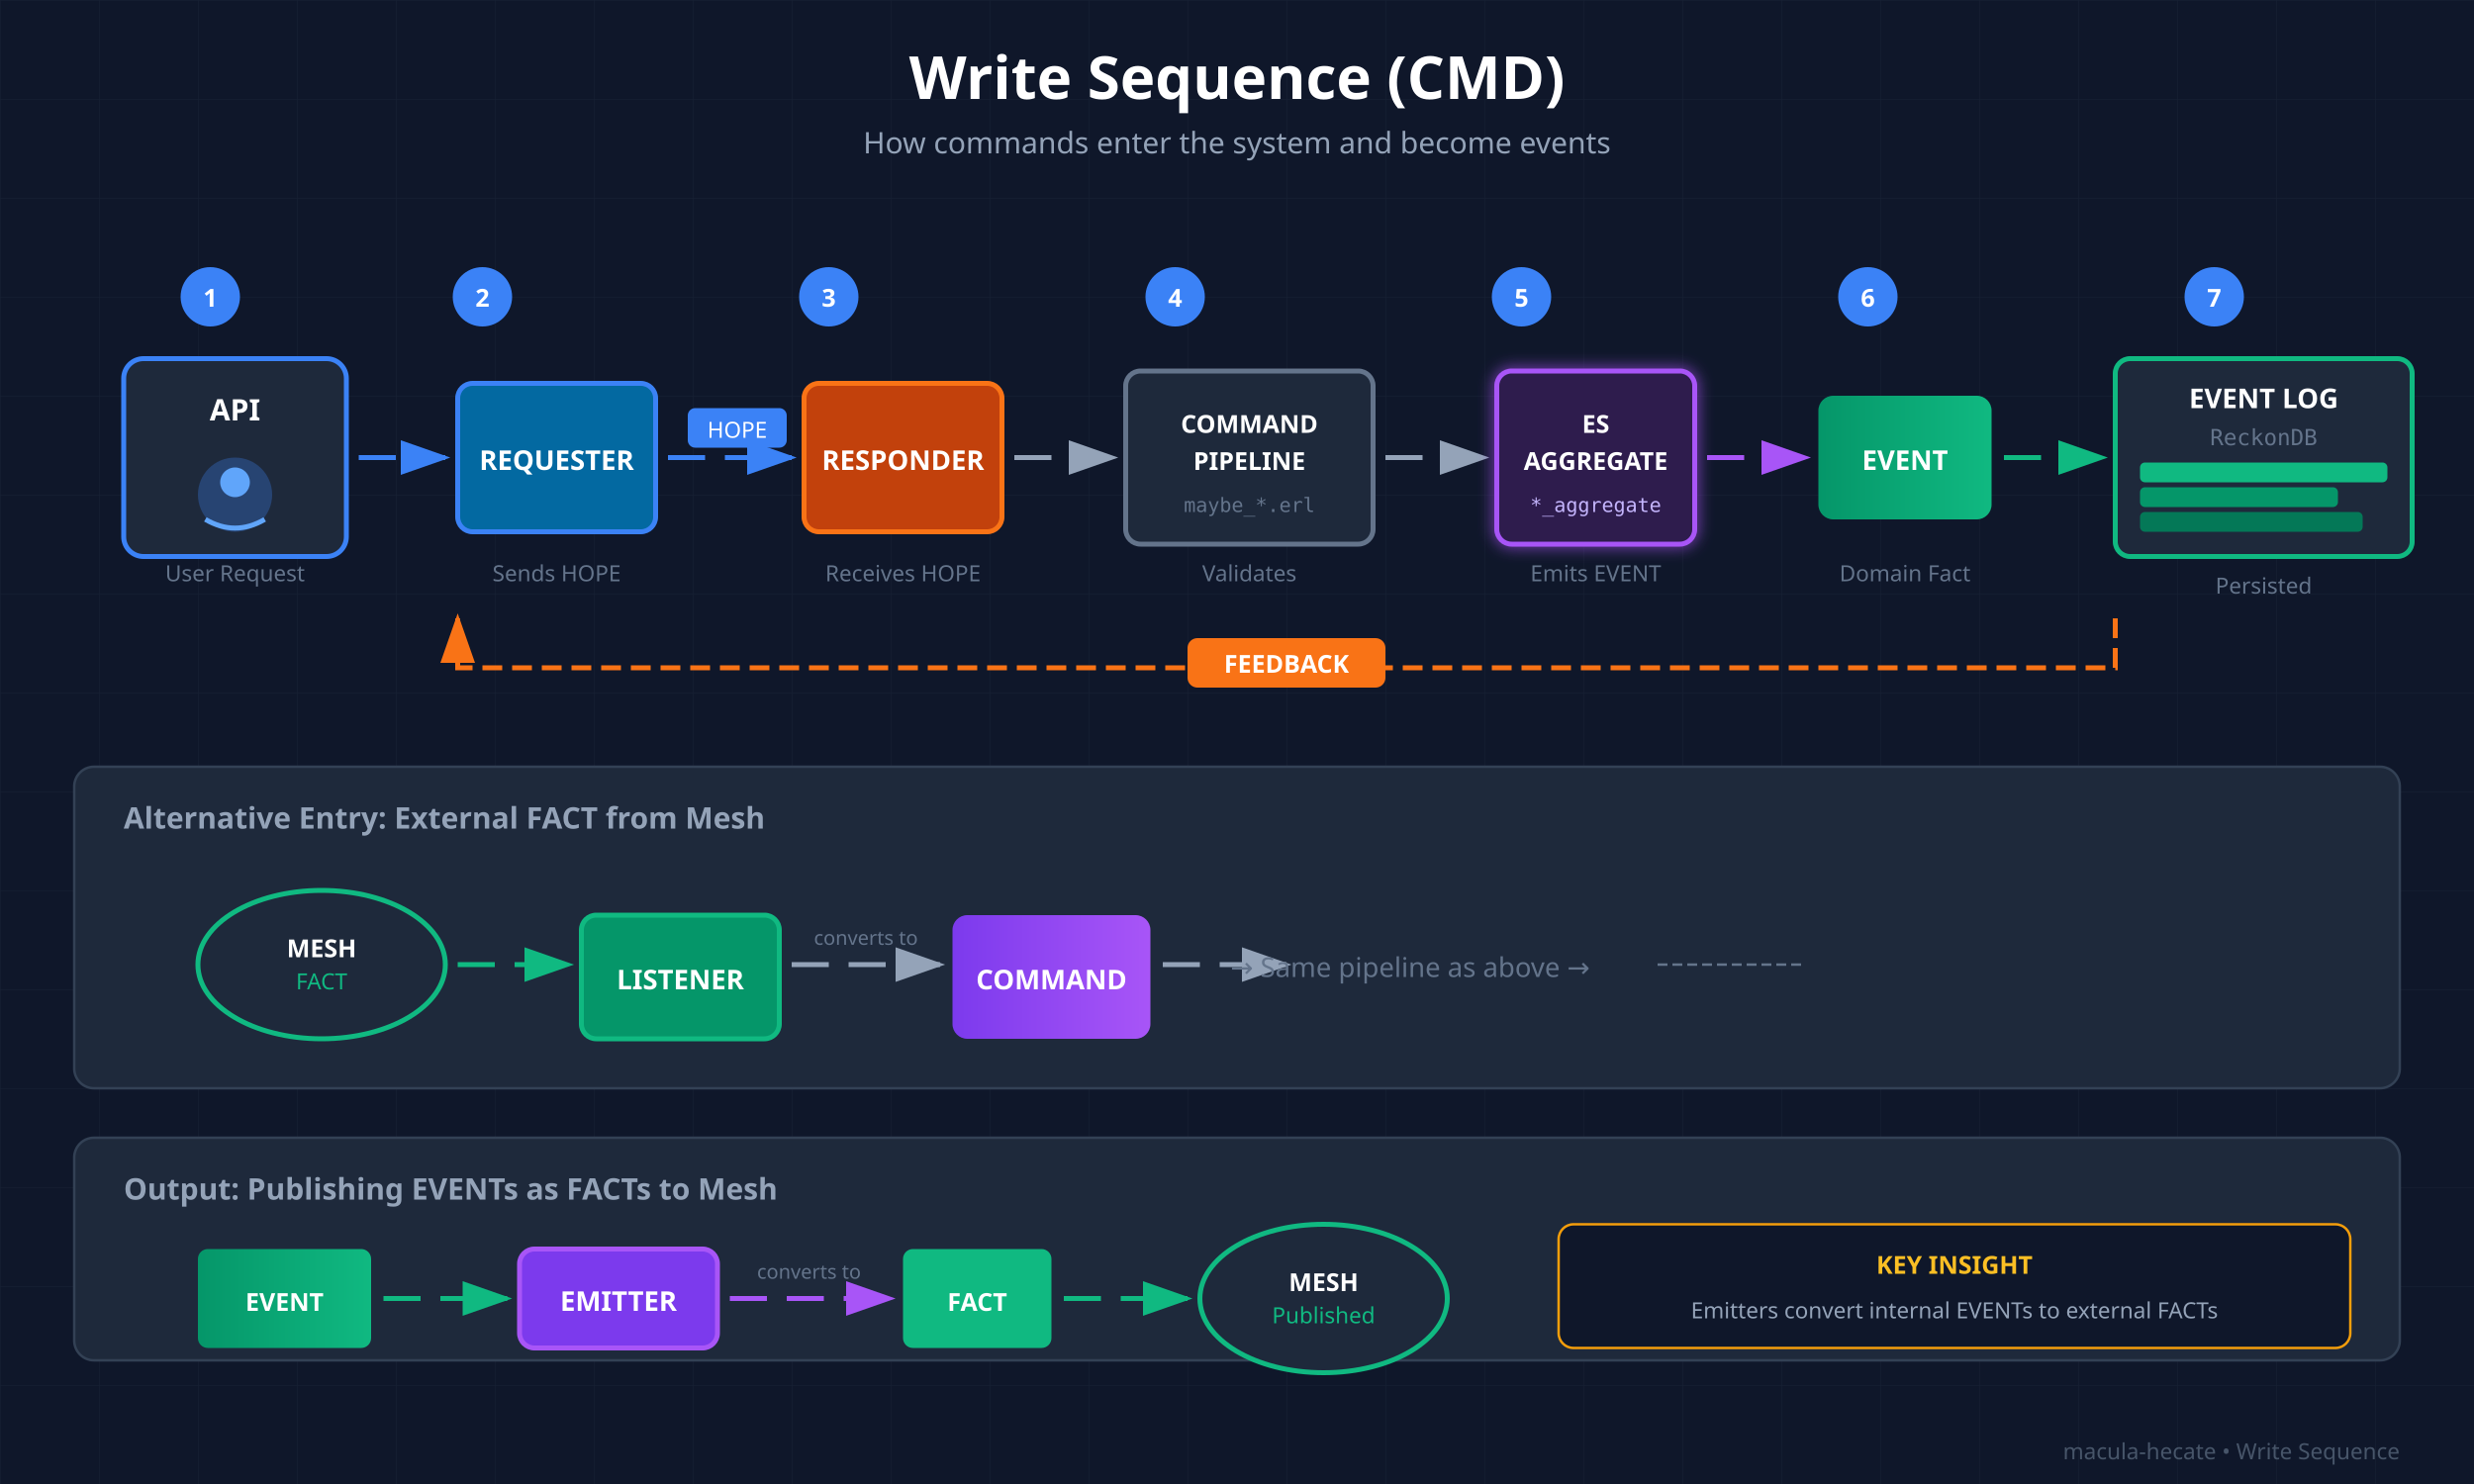
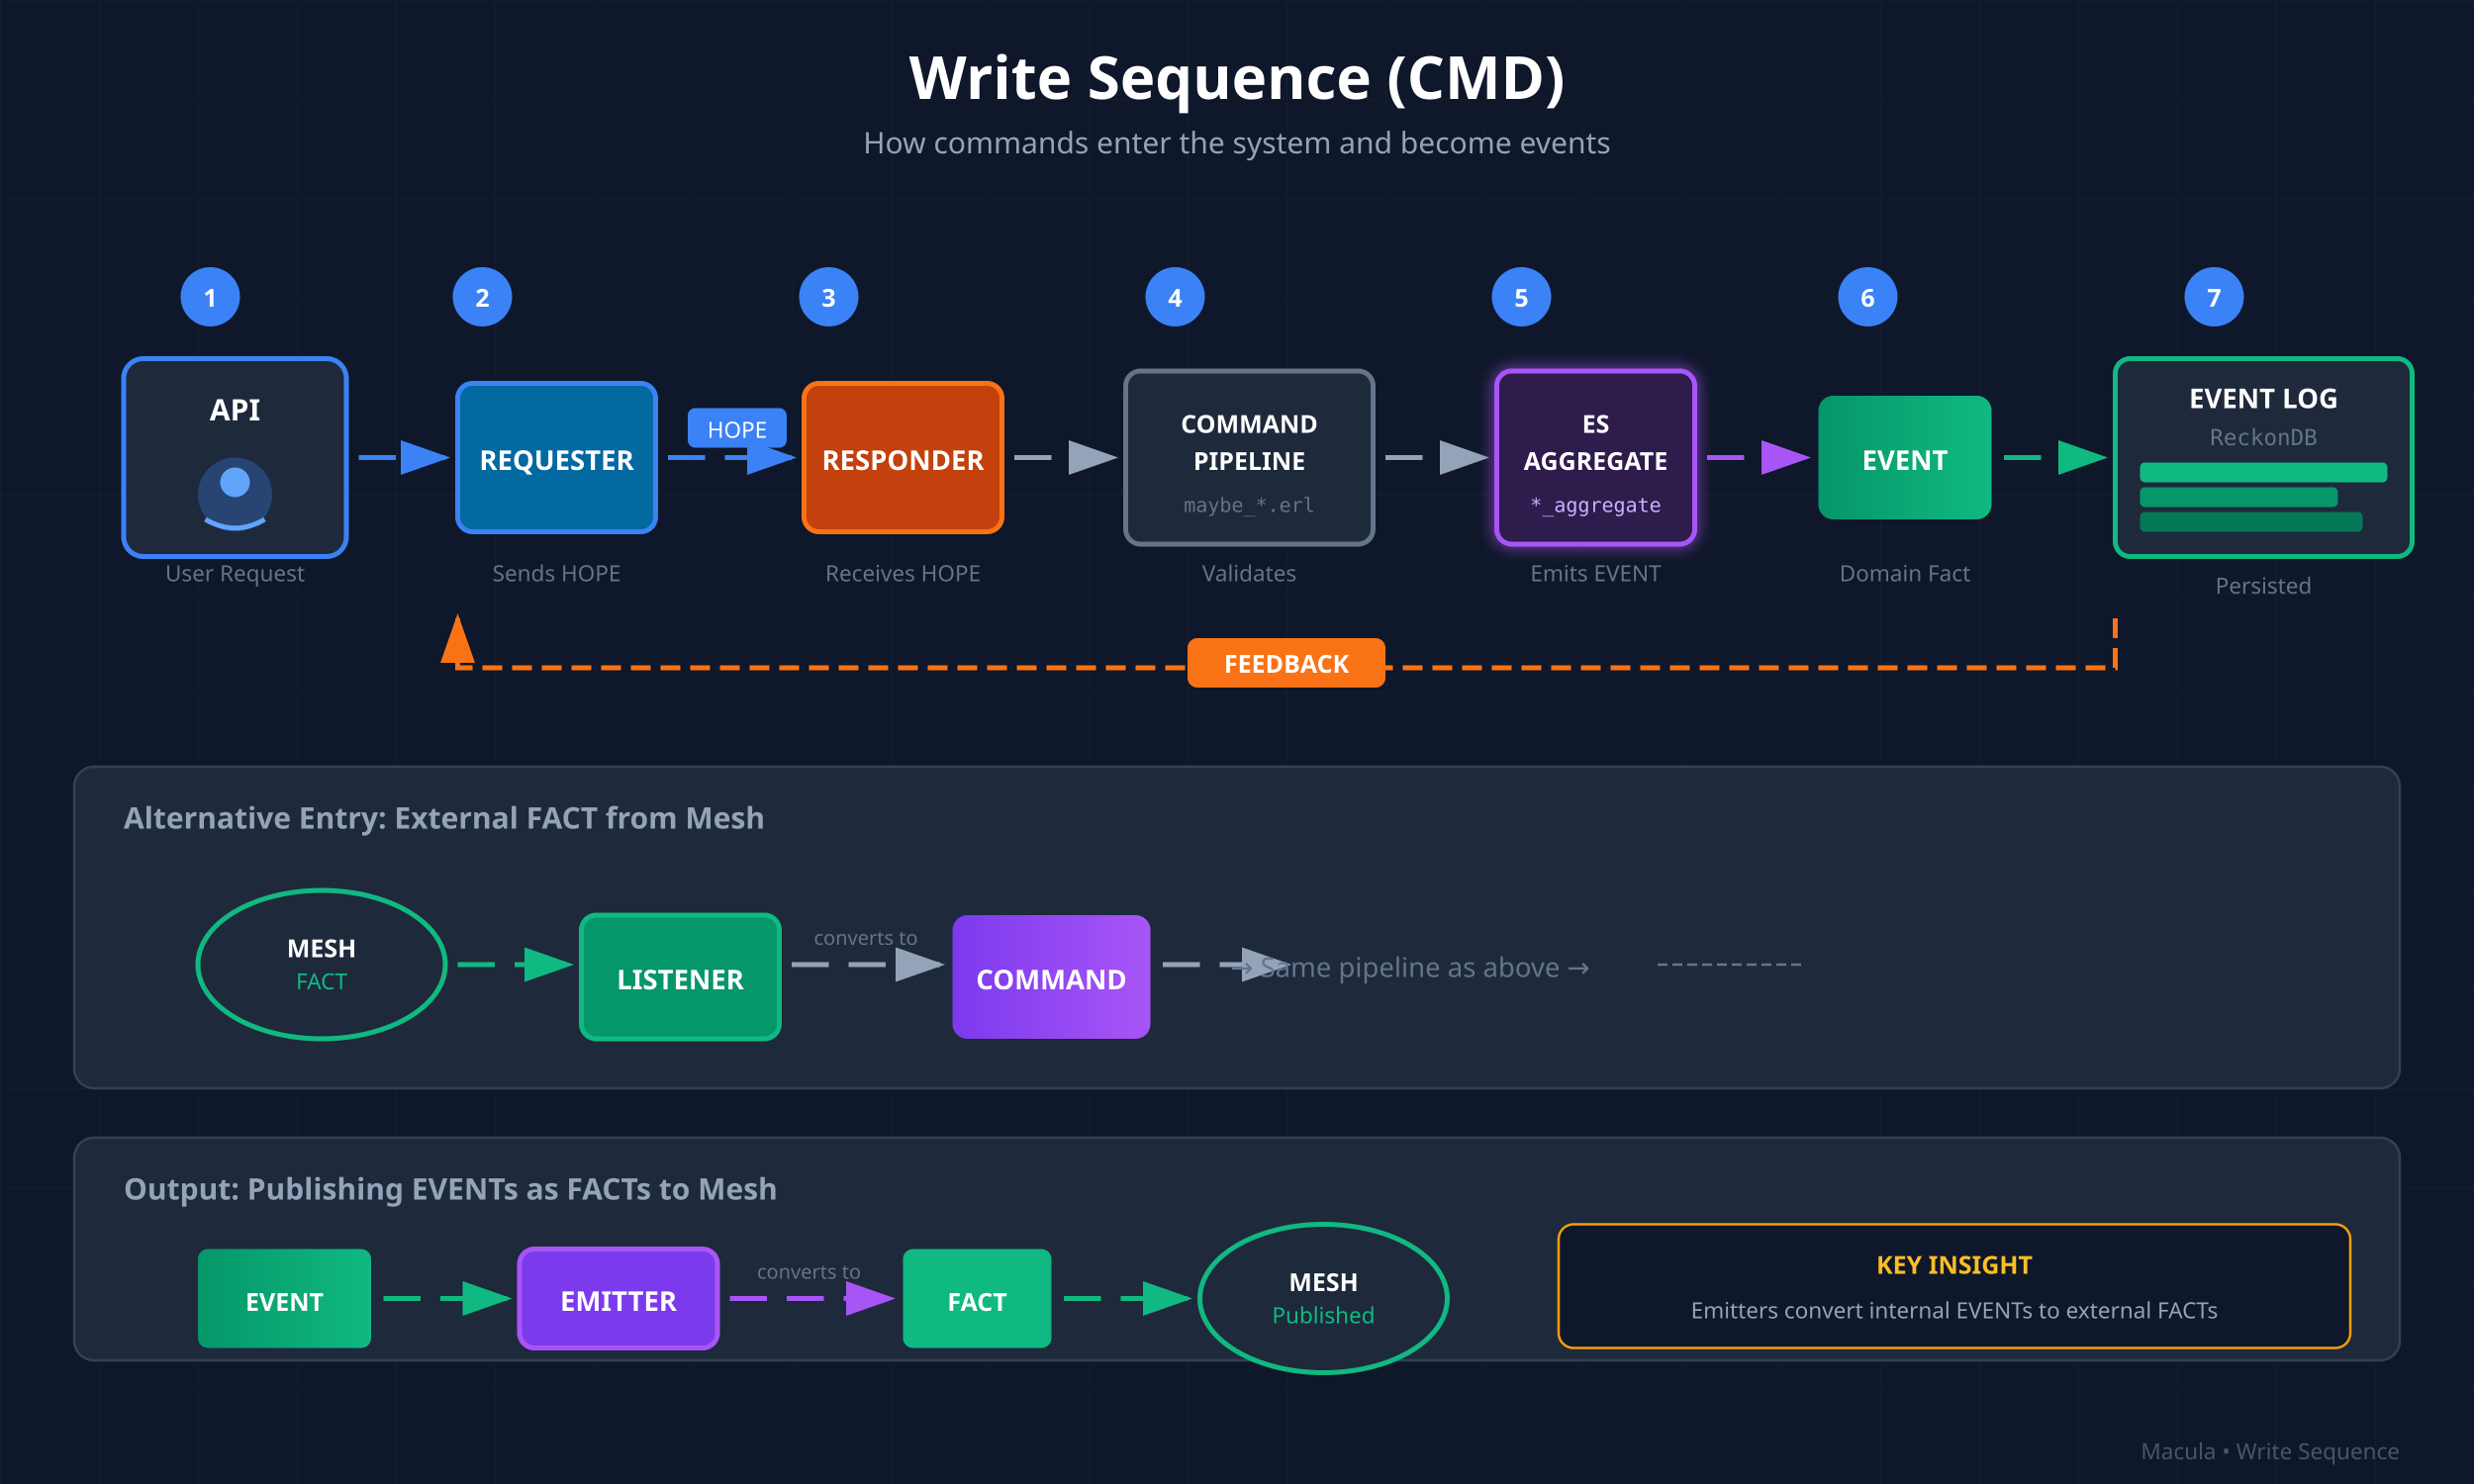
<svg xmlns="http://www.w3.org/2000/svg" viewBox="0 0 1000 600">
  <defs>
    <linearGradient id="cmdGrad" x1="0%" y1="0%" x2="100%" y2="0%">
      <stop offset="0%" stop-color="#7c3aed" />
      <stop offset="100%" stop-color="#a855f7" />
    </linearGradient>
    <linearGradient id="eventGrad" x1="0%" y1="0%" x2="100%" y2="0%">
      <stop offset="0%" stop-color="#059669" />
      <stop offset="100%" stop-color="#10b981" />
    </linearGradient>
    <linearGradient id="flowGrad" x1="0%" y1="0%" x2="100%" y2="0%">
      <stop offset="0%" stop-color="#3b82f6" />
      <stop offset="100%" stop-color="#06b6d4" />
    </linearGradient>
    <filter id="glow" x="-50%" y="-50%" width="200%" height="200%">
      <feGaussianBlur stdDeviation="3" result="coloredBlur" />
      <feMerge>
        <feMergeNode in="coloredBlur" />
        <feMergeNode in="SourceGraphic" />
      </feMerge>
    </filter>
    <marker id="arrowWhite" markerWidth="10" markerHeight="7" refX="9" refY="3.5" orient="auto">
      <polygon points="0 0, 10 3.5, 0 7" fill="#94a3b8" />
    </marker>
    <marker id="arrowBlue" markerWidth="10" markerHeight="7" refX="9" refY="3.5" orient="auto">
      <polygon points="0 0, 10 3.5, 0 7" fill="#3b82f6" />
    </marker>
    <marker id="arrowGreen" markerWidth="10" markerHeight="7" refX="9" refY="3.5" orient="auto">
      <polygon points="0 0, 10 3.5, 0 7" fill="#10b981" />
    </marker>
    <marker id="arrowOrange" markerWidth="10" markerHeight="7" refX="9" refY="3.5" orient="auto">
      <polygon points="0 0, 10 3.5, 0 7" fill="#f97316" />
    </marker>
    <marker id="arrowPurple" markerWidth="10" markerHeight="7" refX="9" refY="3.5" orient="auto">
      <polygon points="0 0, 10 3.5, 0 7" fill="#a855f7" />
    </marker>
  </defs>
  <style>
    @keyframes flowRight {
      0% { stroke-dashoffset: 30; }
      100% { stroke-dashoffset: 0; }
    }
    @keyframes flowLeft {
      0% { stroke-dashoffset: -30; }
      100% { stroke-dashoffset: 0; }
    }
    @keyframes pulse {
      0%, 100% { opacity: 0.6; }
      50% { opacity: 1; }
    }
    @keyframes eventPulse {
      0%, 100% { transform: scaleX(1); }
      50% { transform: scaleX(1.02); }
    }
    .flow-right { stroke-dasharray: 15 8; animation: flowRight 1s linear infinite; }
    .flow-left { stroke-dasharray: 15 8; animation: flowLeft 1s linear infinite; }
    .pulse { animation: pulse 2s ease-in-out infinite; }
    .event-pulse { animation: eventPulse 3s ease-in-out infinite; transform-origin: left center; }
  </style>
  <rect width="1000" height="600" fill="#0f172a" />
  <defs>
    <pattern id="grid" width="40" height="40" patternUnits="userSpaceOnUse">
      <path d="M 40 0 L 0 0 0 40" fill="none" stroke="#1e293b" stroke-width="0.5" />
    </pattern>
  </defs>
  <rect width="1000" height="600" fill="url(#grid)" opacity="0.5" />
  <text x="500" y="40" text-anchor="middle" font-family="system-ui, sans-serif" font-size="24" font-weight="bold" fill="#fff">Write Sequence (CMD)</text>
  <text x="500" y="62" text-anchor="middle" font-family="system-ui, sans-serif" font-size="12" fill="#94a3b8">How commands enter the system and become events</text>
  <g font-family="system-ui, sans-serif" font-size="10" font-weight="bold">
    <circle cx="85" cy="120" r="12" fill="#3b82f6" />
    <text x="85" y="124" text-anchor="middle" fill="#fff">1</text>
    <circle cx="195" cy="120" r="12" fill="#3b82f6" />
    <text x="195" y="124" text-anchor="middle" fill="#fff">2</text>
    <circle cx="335" cy="120" r="12" fill="#3b82f6" />
    <text x="335" y="124" text-anchor="middle" fill="#fff">3</text>
    <circle cx="475" cy="120" r="12" fill="#3b82f6" />
    <text x="475" y="124" text-anchor="middle" fill="#fff">4</text>
    <circle cx="615" cy="120" r="12" fill="#3b82f6" />
    <text x="615" y="124" text-anchor="middle" fill="#fff">5</text>
    <circle cx="755" cy="120" r="12" fill="#3b82f6" />
    <text x="755" y="124" text-anchor="middle" fill="#fff">6</text>
    <circle cx="895" cy="120" r="12" fill="#3b82f6" />
    <text x="895" y="124" text-anchor="middle" fill="#fff">7</text>
  </g>
  <g transform="translate(30, 145)">
    <g>
      <rect x="20" y="0" width="90" height="80" rx="8" fill="#1e293b" stroke="#3b82f6" stroke-width="2" />
      <text x="65" y="25" text-anchor="middle" font-family="system-ui, sans-serif" font-size="12" font-weight="bold" fill="#fff">API</text>
      <circle cx="65" cy="55" r="15" fill="#3b82f6" opacity="0.3" />
      <circle cx="65" cy="50" r="6" fill="#60a5fa" />
      <path d="M53,65 Q65,72 77,65" fill="none" stroke="#60a5fa" stroke-width="2" />
      <text x="65" y="90" text-anchor="middle" font-family="system-ui, sans-serif" font-size="9" fill="#64748b">User Request</text>
    </g>
    <line x1="115" y1="40" x2="150" y2="40" stroke="#3b82f6" stroke-width="2" marker-end="url(#arrowBlue)" class="flow-right" />
    <g transform="translate(155, 0)">
      <rect x="0" y="10" width="80" height="60" rx="6" fill="#0369a1" stroke="#3b82f6" stroke-width="2" />
      <text x="40" y="45" text-anchor="middle" font-family="system-ui, sans-serif" font-size="11" font-weight="bold" fill="#fff">REQUESTER</text>
      <text x="40" y="90" text-anchor="middle" font-family="system-ui, sans-serif" font-size="9" fill="#64748b">Sends HOPE</text>
    </g>
    <g>
      <line x1="240" y1="40" x2="290" y2="40" stroke="#3b82f6" stroke-width="2" marker-end="url(#arrowBlue)" class="flow-right" />
      <rect x="248" y="20" width="40" height="16" rx="3" fill="#3b82f6" />
      <text x="268" y="32" text-anchor="middle" font-family="system-ui, sans-serif" font-size="9" fill="#fff">HOPE</text>
    </g>
    <g transform="translate(295, 0)">
      <rect x="0" y="10" width="80" height="60" rx="6" fill="#c2410c" stroke="#f97316" stroke-width="2" />
      <text x="40" y="45" text-anchor="middle" font-family="system-ui, sans-serif" font-size="11" font-weight="bold" fill="#fff">RESPONDER</text>
      <text x="40" y="90" text-anchor="middle" font-family="system-ui, sans-serif" font-size="9" fill="#64748b">Receives HOPE</text>
    </g>
    <line x1="380" y1="40" x2="420" y2="40" stroke="#94a3b8" stroke-width="2" marker-end="url(#arrowWhite)" class="flow-right" />
    <g transform="translate(425, 0)">
      <rect x="0" y="5" width="100" height="70" rx="6" fill="#1e293b" stroke="#64748b" stroke-width="2" />
      <text x="50" y="30" text-anchor="middle" font-family="system-ui, sans-serif" font-size="10" font-weight="bold" fill="#fff">COMMAND</text>
      <text x="50" y="45" text-anchor="middle" font-family="system-ui, sans-serif" font-size="10" font-weight="bold" fill="#fff">PIPELINE</text>
      <text x="50" y="62" text-anchor="middle" font-family="monospace" font-size="8" fill="#64748b">maybe_*.erl</text>
      <text x="50" y="90" text-anchor="middle" font-family="system-ui, sans-serif" font-size="9" fill="#64748b">Validates</text>
    </g>
    <line x1="530" y1="40" x2="570" y2="40" stroke="#94a3b8" stroke-width="2" marker-end="url(#arrowWhite)" class="flow-right" />
    <g transform="translate(575, 0)">
      <rect x="0" y="5" width="80" height="70" rx="6" fill="#2d1b4e" stroke="#a855f7" stroke-width="2" filter="url(#glow)" />
      <text x="40" y="30" text-anchor="middle" font-family="system-ui, sans-serif" font-size="10" font-weight="bold" fill="#fff">ES</text>
      <text x="40" y="45" text-anchor="middle" font-family="system-ui, sans-serif" font-size="10" font-weight="bold" fill="#fff">AGGREGATE</text>
      <text x="40" y="62" text-anchor="middle" font-family="monospace" font-size="8" fill="#c4b5fd">*_aggregate</text>
      <text x="40" y="90" text-anchor="middle" font-family="system-ui, sans-serif" font-size="9" fill="#64748b">Emits EVENT</text>
    </g>
    <line x1="660" y1="40" x2="700" y2="40" stroke="#a855f7" stroke-width="2" marker-end="url(#arrowPurple)" class="flow-right" />
    <g transform="translate(705, 0)">
      <rect x="0" y="15" width="70" height="50" rx="6" fill="url(#eventGrad)" />
      <text x="35" y="45" text-anchor="middle" font-family="system-ui, sans-serif" font-size="11" font-weight="bold" fill="#fff">EVENT</text>
      <text x="35" y="90" text-anchor="middle" font-family="system-ui, sans-serif" font-size="9" fill="#64748b">Domain Fact</text>
    </g>
    <line x1="780" y1="40" x2="820" y2="40" stroke="#10b981" stroke-width="2" marker-end="url(#arrowGreen)" class="flow-right" />
    <g transform="translate(825, 0)">
      <rect x="0" y="0" width="120" height="80" rx="6" fill="#1e293b" stroke="#10b981" stroke-width="2" />
      <text x="60" y="20" text-anchor="middle" font-family="system-ui, sans-serif" font-size="11" font-weight="bold" fill="#fff">EVENT LOG</text>
      <text x="60" y="35" text-anchor="middle" font-family="monospace" font-size="9" fill="#64748b">ReckonDB</text>
      <g transform="translate(10, 42)">
        <rect x="0" y="0" width="100" height="8" rx="2" fill="#10b981" class="event-pulse" />
        <rect x="0" y="10" width="80" height="8" rx="2" fill="#059669" class="event-pulse" />
        <rect x="0" y="20" width="90" height="8" rx="2" fill="#047857" class="event-pulse" />
      </g>
      <text x="60" y="95" text-anchor="middle" font-family="system-ui, sans-serif" font-size="9" fill="#64748b">Persisted</text>
    </g>
  </g>
  <g transform="translate(30, 250)">
    <path d="M 825 0 L 825 20 L 155 20 L 155 0" fill="none" stroke="#f97316" stroke-width="2" stroke-dasharray="8 4" marker-end="url(#arrowOrange)" />
    <rect x="450" y="8" width="80" height="20" rx="4" fill="#f97316" />
    <text x="490" y="22" text-anchor="middle" font-family="system-ui, sans-serif" font-size="10" font-weight="bold" fill="#fff">FEEDBACK</text>
  </g>
  <g transform="translate(30, 310)">
    <rect x="0" y="0" width="940" height="130" rx="8" fill="#1e293b" stroke="#334155" stroke-width="1" />
    <text x="20" y="25" font-family="system-ui, sans-serif" font-size="12" font-weight="bold" fill="#94a3b8">Alternative Entry: External FACT from Mesh</text>
    <g transform="translate(50, 50)">
      <ellipse cx="50" cy="30" rx="50" ry="30" fill="#1e293b" stroke="#10b981" stroke-width="2" />
      <text x="50" y="27" text-anchor="middle" font-family="system-ui, sans-serif" font-size="10" font-weight="bold" fill="#fff">MESH</text>
      <text x="50" y="40" text-anchor="middle" font-family="system-ui, sans-serif" font-size="9" fill="#10b981">FACT</text>
    </g>
    <line x1="155" y1="80" x2="200" y2="80" stroke="#10b981" stroke-width="2" marker-end="url(#arrowGreen)" class="flow-right" />
    <g transform="translate(205, 50)">
      <rect x="0" y="10" width="80" height="50" rx="6" fill="#059669" stroke="#10b981" stroke-width="2" />
      <text x="40" y="40" text-anchor="middle" font-family="system-ui, sans-serif" font-size="11" font-weight="bold" fill="#fff">LISTENER</text>
    </g>
    <g>
      <line x1="290" y1="80" x2="350" y2="80" stroke="#94a3b8" stroke-width="2" marker-end="url(#arrowWhite)" class="flow-right" />
      <text x="320" y="72" text-anchor="middle" font-family="system-ui, sans-serif" font-size="8" fill="#64748b">converts to</text>
    </g>
    <g transform="translate(355, 50)">
      <rect x="0" y="10" width="80" height="50" rx="6" fill="url(#cmdGrad)" />
      <text x="40" y="40" text-anchor="middle" font-family="system-ui, sans-serif" font-size="11" font-weight="bold" fill="#fff">COMMAND</text>
    </g>
    <line x1="440" y1="80" x2="490" y2="80" stroke="#94a3b8" stroke-width="2" marker-end="url(#arrowWhite)" class="flow-right" />
    <text x="540" y="85" text-anchor="middle" font-family="system-ui, sans-serif" font-size="11" fill="#64748b">→ Same pipeline as above →</text>
    <line x1="640" y1="80" x2="700" y2="80" stroke="#64748b" stroke-width="1" stroke-dasharray="4 2" />
  </g>
  <g transform="translate(30, 460)">
    <rect x="0" y="0" width="940" height="90" rx="8" fill="#1e293b" stroke="#334155" stroke-width="1" />
    <text x="20" y="25" font-family="system-ui, sans-serif" font-size="12" font-weight="bold" fill="#94a3b8">Output: Publishing EVENTs as FACTs to Mesh</text>
    <g transform="translate(50, 40)">
      <rect x="0" y="5" width="70" height="40" rx="4" fill="url(#eventGrad)" />
      <text x="35" y="30" text-anchor="middle" font-family="system-ui, sans-serif" font-size="10" font-weight="bold" fill="#fff">EVENT</text>
    </g>
    <line x1="125" y1="65" x2="175" y2="65" stroke="#10b981" stroke-width="2" marker-end="url(#arrowGreen)" class="flow-right" />
    <g transform="translate(180, 40)">
      <rect x="0" y="5" width="80" height="40" rx="6" fill="#7c3aed" stroke="#a855f7" stroke-width="2" />
      <text x="40" y="30" text-anchor="middle" font-family="system-ui, sans-serif" font-size="11" font-weight="bold" fill="#fff">EMITTER</text>
    </g>
    <g>
      <line x1="265" y1="65" x2="330" y2="65" stroke="#a855f7" stroke-width="2" marker-end="url(#arrowPurple)" class="flow-right" />
      <text x="297" y="57" text-anchor="middle" font-family="system-ui, sans-serif" font-size="8" fill="#64748b">converts to</text>
    </g>
    <g transform="translate(335, 40)">
      <rect x="0" y="5" width="60" height="40" rx="4" fill="#10b981" />
      <text x="30" y="30" text-anchor="middle" font-family="system-ui, sans-serif" font-size="10" font-weight="bold" fill="#fff">FACT</text>
    </g>
    <line x1="400" y1="65" x2="450" y2="65" stroke="#10b981" stroke-width="2" marker-end="url(#arrowGreen)" class="flow-right" />
    <g transform="translate(455, 35)">
      <ellipse cx="50" cy="30" rx="50" ry="30" fill="#1e293b" stroke="#10b981" stroke-width="2" />
      <text x="50" y="27" text-anchor="middle" font-family="system-ui, sans-serif" font-size="10" font-weight="bold" fill="#fff">MESH</text>
      <text x="50" y="40" text-anchor="middle" font-family="system-ui, sans-serif" font-size="9" fill="#10b981">Published</text>
    </g>
    <g transform="translate(600, 35)">
      <rect x="0" y="0" width="320" height="50" rx="6" fill="#0f172a" stroke="#f59e0b" stroke-width="1" />
      <text x="160" y="20" text-anchor="middle" font-family="system-ui, sans-serif" font-size="10" font-weight="bold" fill="#fbbf24">KEY INSIGHT</text>
      <text x="160" y="38" text-anchor="middle" font-family="system-ui, sans-serif" font-size="9" fill="#94a3b8">Emitters convert internal EVENTs to external FACTs</text>
    </g>
  </g>
-   <text x="970" y="590" text-anchor="end" font-family="system-ui, sans-serif" font-size="9" fill="#475569">macula-hecate • Write Sequence</text>
+   <text x="970" y="590" text-anchor="end" font-family="system-ui, sans-serif" font-size="9" fill="#475569">Macula • Write Sequence</text>
</svg>
